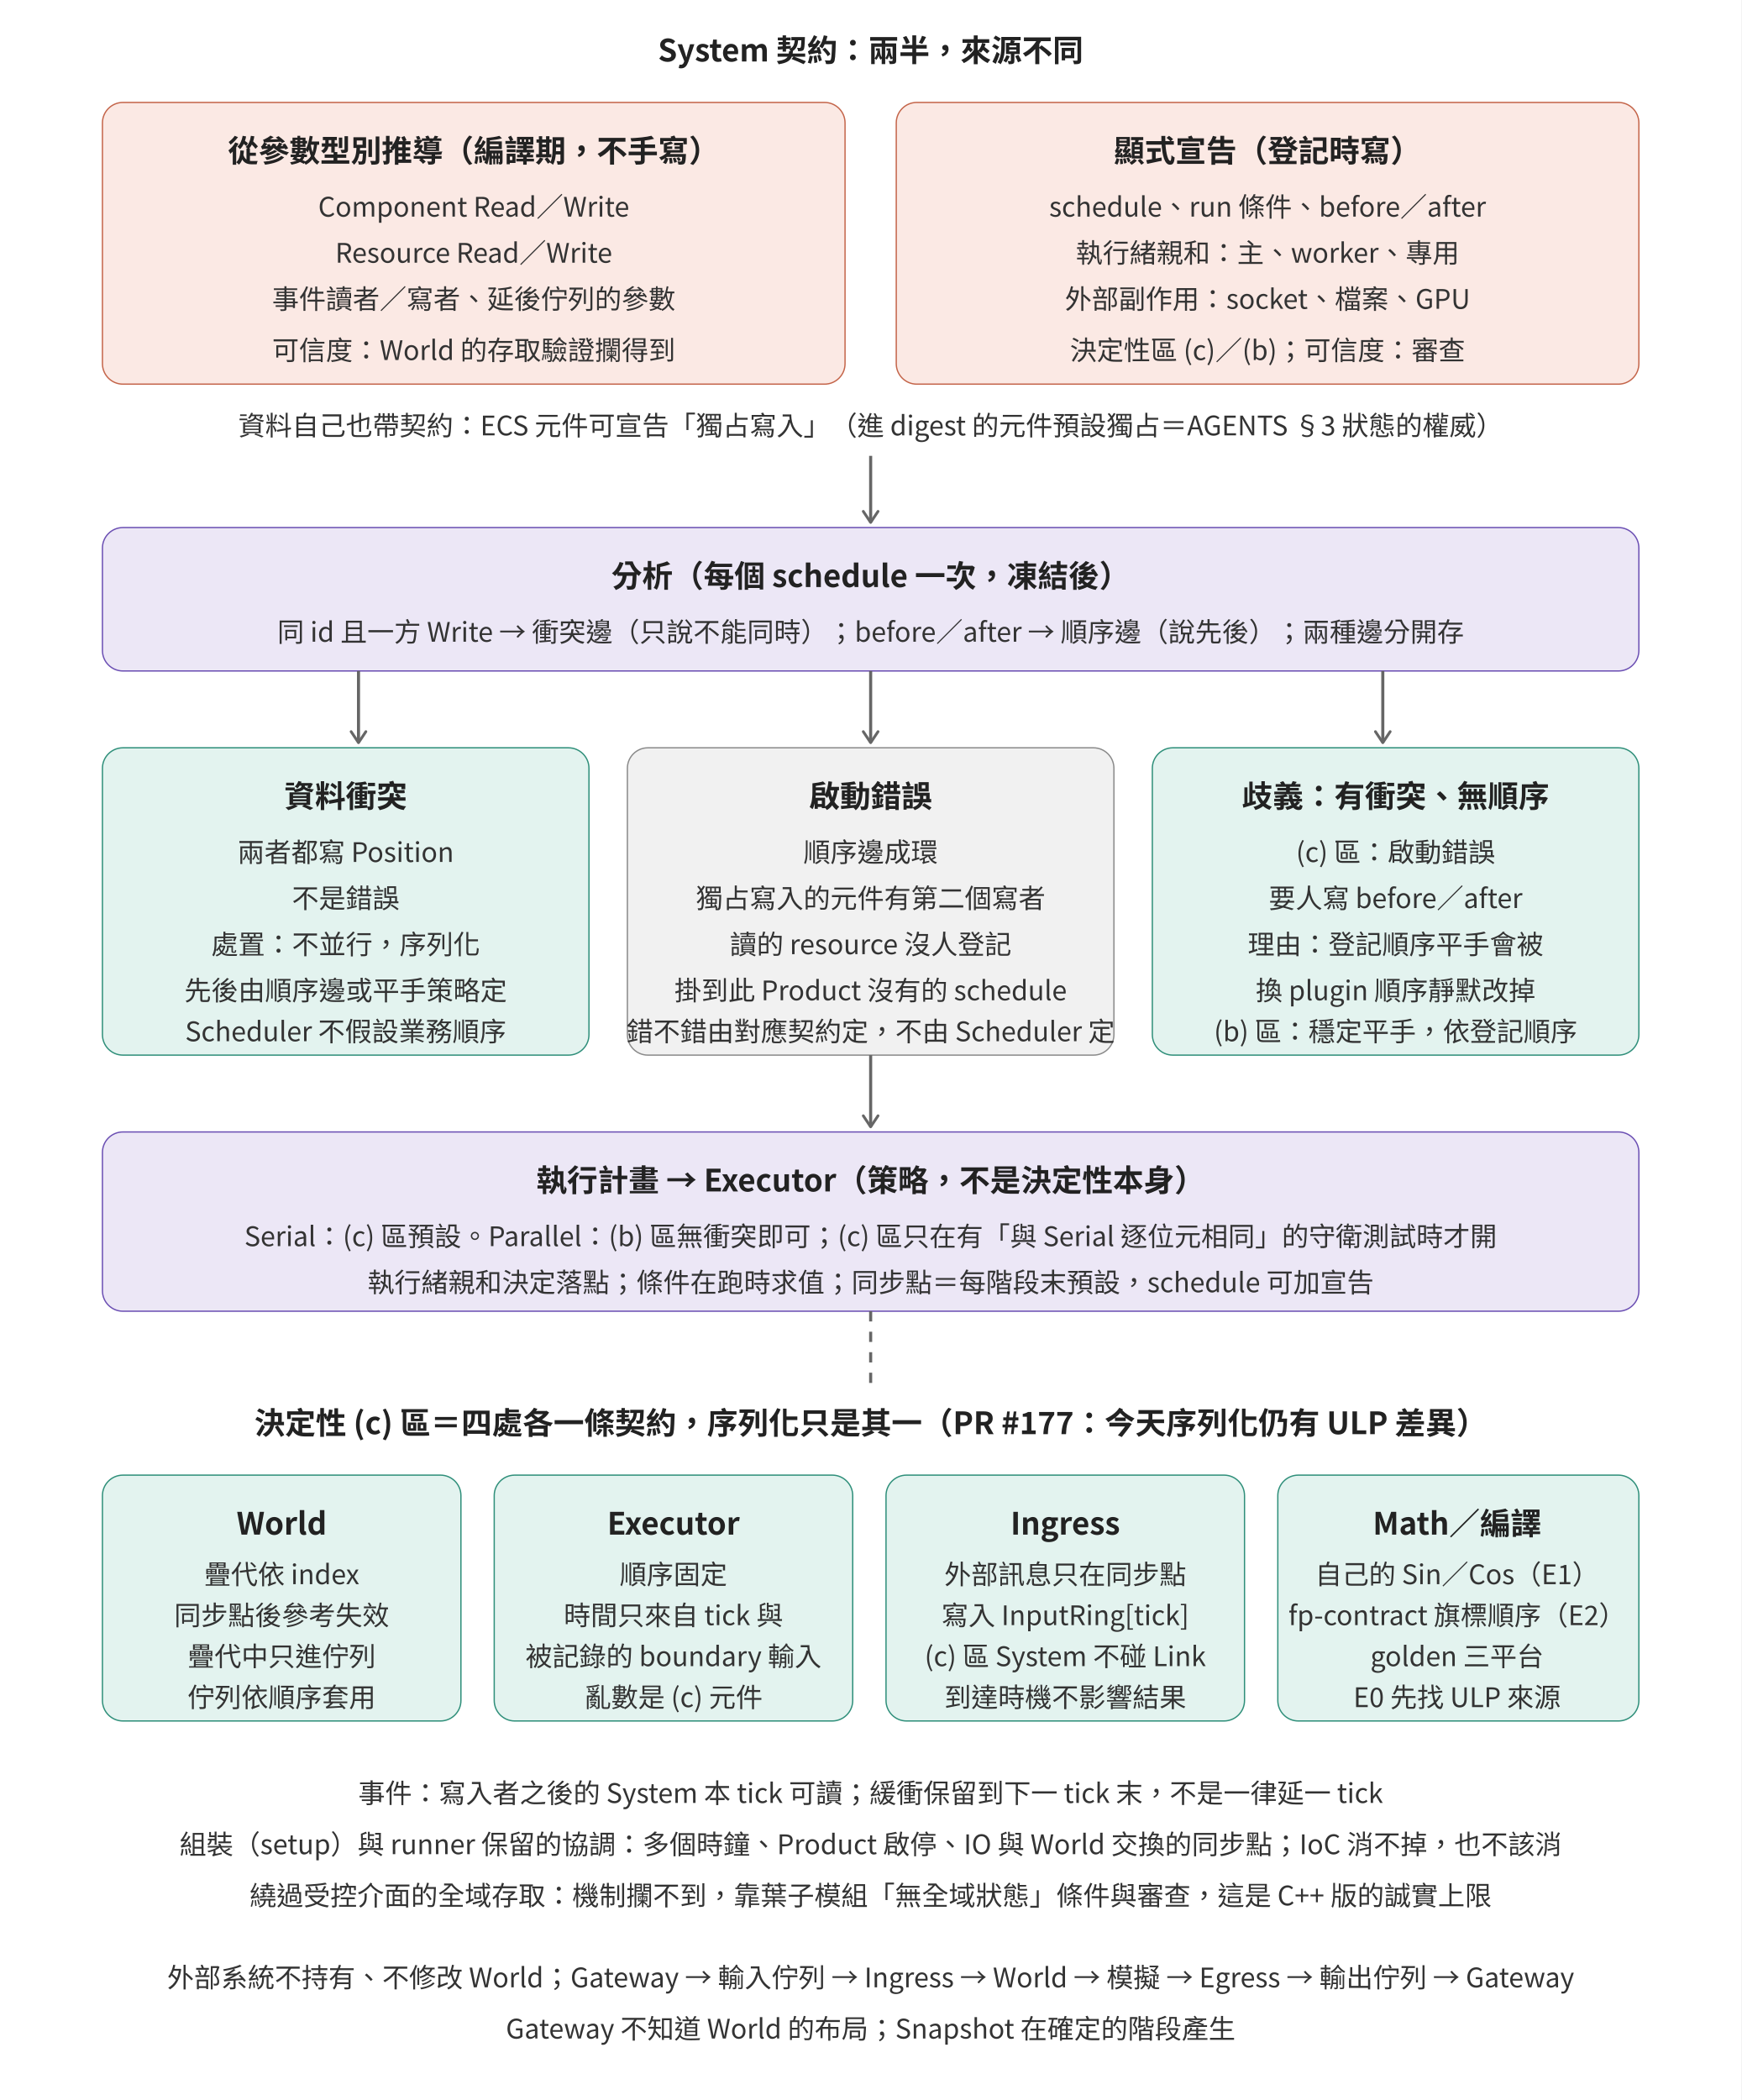
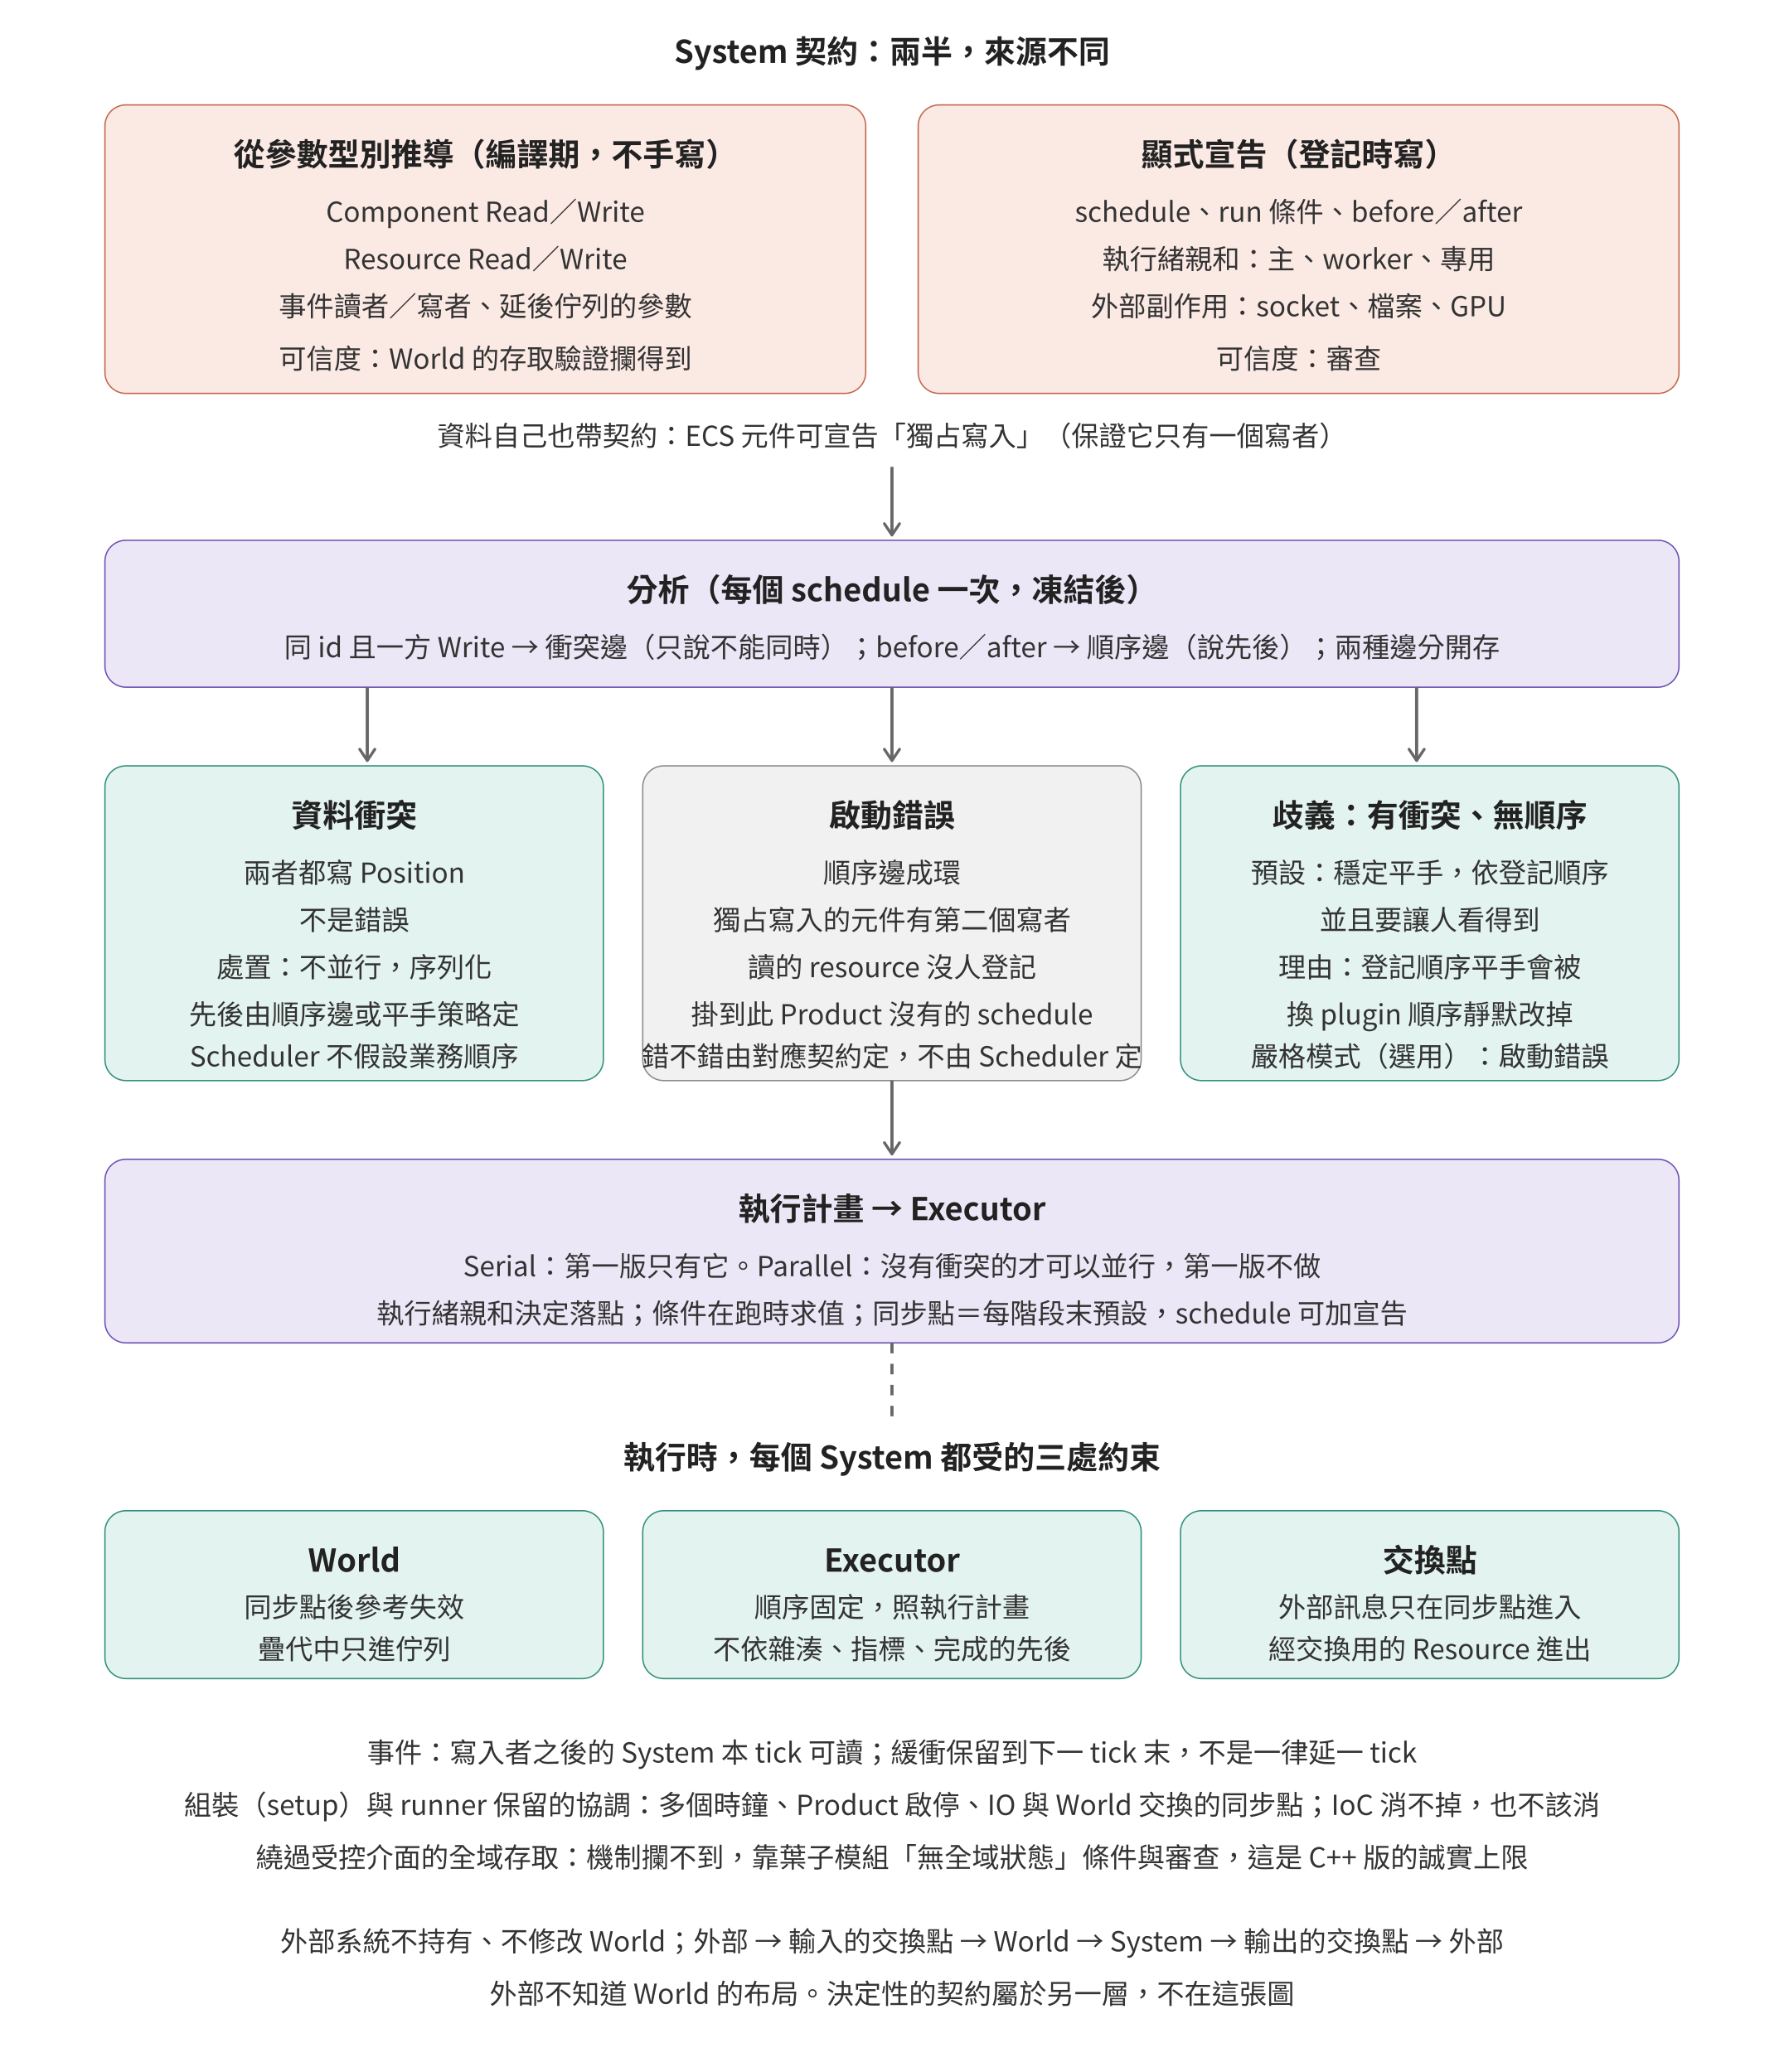
- <svg xmlns="http://www.w3.org/2000/svg" width="680" viewBox="0 0 680 820" role="img">
+ <svg xmlns="http://www.w3.org/2000/svg" width="680" viewBox="0 0 680 790" role="img">
  <style>
  svg { font-family: -apple-system, "Segoe UI", "Noto Sans CJK TC", "PingFang TC", sans-serif; }
  .c-coral  { fill: #fbe9e4; stroke: #c4654a; }
  .c-teal   { fill: #e3f3ef; stroke: #2f8f7a; }
  .c-purple { fill: #ece7f6; stroke: #6b4fb3; }
  .c-gray   { fill: #f1f1f1; stroke: #8a8a8a; }
  .th { fill: #222; stroke: none; font-size: 12px; font-weight: 600; }
  .ts { fill: #333; stroke: none; font-size: 10.5px; }
  .arr { stroke: #666; fill: none; stroke-width: 1.2; }
  rect[fill="none"] { fill: none; }
</style>
-   <rect width="680" height="820" fill="#ffffff" />
+   <rect width="680" height="790" fill="#ffffff" />
  <defs>
    <marker id="a7" viewBox="0 0 10 10" refX="8" refY="5" markerWidth="6" markerHeight="6" orient="auto-start-reverse">
      <path d="M2 1L8 5L2 9" fill="none" stroke="#666" stroke-width="1.5" stroke-linecap="round" stroke-linejoin="round" />
    </marker>
  </defs>
  <text class="th" x="340" y="24" text-anchor="middle">System 契約：兩半，來源不同</text>
  <g class="c-coral">
    <rect x="40" y="40" width="290" height="110" rx="8" stroke-width="0.5" />
    <text class="th" x="185" y="58" text-anchor="middle" dominant-baseline="central">從參數型別推導（編譯期，不手寫）</text>
    <text class="ts" x="185" y="80" text-anchor="middle" dominant-baseline="central">Component Read／Write</text>
    <text class="ts" x="185" y="98" text-anchor="middle" dominant-baseline="central">Resource Read／Write</text>
    <text class="ts" x="185" y="116" text-anchor="middle" dominant-baseline="central">事件讀者／寫者、延後佇列的參數</text>
    <text class="ts" x="185" y="136" text-anchor="middle" dominant-baseline="central">可信度：World 的存取驗證攔得到</text>
  </g>
  <g class="c-coral">
    <rect x="350" y="40" width="290" height="110" rx="8" stroke-width="0.5" />
    <text class="th" x="495" y="58" text-anchor="middle" dominant-baseline="central">顯式宣告（登記時寫）</text>
    <text class="ts" x="495" y="80" text-anchor="middle" dominant-baseline="central">schedule、run 條件、before／after</text>
    <text class="ts" x="495" y="98" text-anchor="middle" dominant-baseline="central">執行緒親和：主、worker、專用</text>
    <text class="ts" x="495" y="116" text-anchor="middle" dominant-baseline="central">外部副作用：socket、檔案、GPU</text>
-     <text class="ts" x="495" y="136" text-anchor="middle" dominant-baseline="central">決定性區 (c)／(b)；可信度：審查</text>
+     <text class="ts" x="495" y="136" text-anchor="middle" dominant-baseline="central">可信度：審查</text>
  </g>
-   <text class="ts" x="340" y="170" text-anchor="middle">資料自己也帶契約：ECS 元件可宣告「獨占寫入」（進 digest 的元件預設獨占＝AGENTS §3 狀態的權威）</text>
+   <text class="ts" x="340" y="170" text-anchor="middle">資料自己也帶契約：ECS 元件可宣告「獨占寫入」（保證它只有一個寫者）</text>
  <line x1="340" y1="178" x2="340" y2="204" class="arr" marker-end="url(#a7)" />
  <g class="c-purple">
    <rect x="40" y="206" width="600" height="56" rx="8" stroke-width="0.5" />
    <text class="th" x="340" y="224" text-anchor="middle" dominant-baseline="central">分析（每個 schedule 一次，凍結後）</text>
    <text class="ts" x="340" y="246" text-anchor="middle" dominant-baseline="central">同 id 且一方 Write → 衝突邊（只說不能同時）；before／after → 順序邊（說先後）；兩種邊分開存</text>
  </g>
  <line x1="140" y1="262" x2="140" y2="290" class="arr" marker-end="url(#a7)" />
  <line x1="340" y1="262" x2="340" y2="290" class="arr" marker-end="url(#a7)" />
  <line x1="540" y1="262" x2="540" y2="290" class="arr" marker-end="url(#a7)" />
  <g class="c-teal">
    <rect x="40" y="292" width="190" height="120" rx="8" stroke-width="0.5" />
    <text class="th" x="135" y="310" text-anchor="middle" dominant-baseline="central">資料衝突</text>
    <text class="ts" x="135" y="332" text-anchor="middle" dominant-baseline="central">兩者都寫 Position</text>
    <text class="ts" x="135" y="350" text-anchor="middle" dominant-baseline="central">不是錯誤</text>
    <text class="ts" x="135" y="368" text-anchor="middle" dominant-baseline="central">處置：不並行，序列化</text>
    <text class="ts" x="135" y="386" text-anchor="middle" dominant-baseline="central">先後由順序邊或平手策略定</text>
    <text class="ts" x="135" y="402" text-anchor="middle" dominant-baseline="central">Scheduler 不假設業務順序</text>
  </g>
  <g class="c-gray">
    <rect x="245" y="292" width="190" height="120" rx="8" stroke-width="0.5" />
    <text class="th" x="340" y="310" text-anchor="middle" dominant-baseline="central">啟動錯誤</text>
    <text class="ts" x="340" y="332" text-anchor="middle" dominant-baseline="central">順序邊成環</text>
    <text class="ts" x="340" y="350" text-anchor="middle" dominant-baseline="central">獨占寫入的元件有第二個寫者</text>
    <text class="ts" x="340" y="368" text-anchor="middle" dominant-baseline="central">讀的 resource 沒人登記</text>
    <text class="ts" x="340" y="386" text-anchor="middle" dominant-baseline="central">掛到此 Product 沒有的 schedule</text>
    <text class="ts" x="340" y="402" text-anchor="middle" dominant-baseline="central">錯不錯由對應契約定，不由 Scheduler 定</text>
  </g>
  <g class="c-teal">
    <rect x="450" y="292" width="190" height="120" rx="8" stroke-width="0.5" />
    <text class="th" x="545" y="310" text-anchor="middle" dominant-baseline="central">歧義：有衝突、無順序</text>
-     <text class="ts" x="545" y="332" text-anchor="middle" dominant-baseline="central">(c) 區：啟動錯誤</text>
-     <text class="ts" x="545" y="350" text-anchor="middle" dominant-baseline="central">要人寫 before／after</text>
+     <text class="ts" x="545" y="332" text-anchor="middle" dominant-baseline="central">預設：穩定平手，依登記順序</text>
+     <text class="ts" x="545" y="350" text-anchor="middle" dominant-baseline="central">並且要讓人看得到</text>
    <text class="ts" x="545" y="368" text-anchor="middle" dominant-baseline="central">理由：登記順序平手會被</text>
    <text class="ts" x="545" y="386" text-anchor="middle" dominant-baseline="central">換 plugin 順序靜默改掉</text>
-     <text class="ts" x="545" y="402" text-anchor="middle" dominant-baseline="central">(b) 區：穩定平手，依登記順序</text>
+     <text class="ts" x="545" y="402" text-anchor="middle" dominant-baseline="central">嚴格模式（選用）：啟動錯誤</text>
  </g>
  <line x1="340" y1="412" x2="340" y2="440" class="arr" marker-end="url(#a7)" />
  <g class="c-purple">
    <rect x="40" y="442" width="600" height="70" rx="8" stroke-width="0.5" />
-     <text class="th" x="340" y="460" text-anchor="middle" dominant-baseline="central">執行計畫 → Executor（策略，不是決定性本身）</text>
-     <text class="ts" x="340" y="482" text-anchor="middle" dominant-baseline="central">Serial：(c) 區預設。Parallel：(b) 區無衝突即可；(c) 區只在有「與 Serial 逐位元相同」的守衛測試時才開</text>
+     <text class="th" x="340" y="460" text-anchor="middle" dominant-baseline="central">執行計畫 → Executor</text>
+     <text class="ts" x="340" y="482" text-anchor="middle" dominant-baseline="central">Serial：第一版只有它。Parallel：沒有衝突的才可以並行，第一版不做</text>
    <text class="ts" x="340" y="500" text-anchor="middle" dominant-baseline="central">執行緒親和決定落點；條件在跑時求值；同步點＝每階段末預設，schedule 可加宣告</text>
  </g>
  <line x1="340" y1="512" x2="340" y2="540" class="arr" stroke-dasharray="4 4" />
-   <text class="th" x="340" y="560" text-anchor="middle">決定性 (c) 區＝四處各一條契約，序列化只是其一（PR #177：今天序列化仍有 ULP 差異）</text>
+   <text class="th" x="340" y="560" text-anchor="middle">執行時，每個 System 都受的三處約束</text>
  <g class="c-teal">
-     <rect x="40" y="576" width="140" height="96" rx="8" stroke-width="0.5" />
-     <text class="th" x="110" y="594" text-anchor="middle" dominant-baseline="central">World</text>
-     <text class="ts" x="110" y="614" text-anchor="middle" dominant-baseline="central">疊代依 index</text>
-     <text class="ts" x="110" y="630" text-anchor="middle" dominant-baseline="central">同步點後參考失效</text>
-     <text class="ts" x="110" y="646" text-anchor="middle" dominant-baseline="central">疊代中只進佇列</text>
-     <text class="ts" x="110" y="662" text-anchor="middle" dominant-baseline="central">佇列依順序套用</text>
+     <rect x="40" y="576" width="190" height="64" rx="8" stroke-width="0.5" />
+     <text class="th" x="135" y="594" text-anchor="middle" dominant-baseline="central">World</text>
+     <text class="ts" x="135" y="612" text-anchor="middle" dominant-baseline="central">同步點後參考失效</text>
+     <text class="ts" x="135" y="628" text-anchor="middle" dominant-baseline="central">疊代中只進佇列</text>
  </g>
  <g class="c-teal">
-     <rect x="193" y="576" width="140" height="96" rx="8" stroke-width="0.5" />
-     <text class="th" x="263" y="594" text-anchor="middle" dominant-baseline="central">Executor</text>
-     <text class="ts" x="263" y="614" text-anchor="middle" dominant-baseline="central">順序固定</text>
-     <text class="ts" x="263" y="630" text-anchor="middle" dominant-baseline="central">時間只來自 tick 與</text>
-     <text class="ts" x="263" y="646" text-anchor="middle" dominant-baseline="central">被記錄的 boundary 輸入</text>
-     <text class="ts" x="263" y="662" text-anchor="middle" dominant-baseline="central">亂數是 (c) 元件</text>
+     <rect x="245" y="576" width="190" height="64" rx="8" stroke-width="0.5" />
+     <text class="th" x="340" y="594" text-anchor="middle" dominant-baseline="central">Executor</text>
+     <text class="ts" x="340" y="612" text-anchor="middle" dominant-baseline="central">順序固定，照執行計畫</text>
+     <text class="ts" x="340" y="628" text-anchor="middle" dominant-baseline="central">不依雜湊、指標、完成的先後</text>
  </g>
  <g class="c-teal">
-     <rect x="346" y="576" width="140" height="96" rx="8" stroke-width="0.5" />
-     <text class="th" x="416" y="594" text-anchor="middle" dominant-baseline="central">Ingress</text>
-     <text class="ts" x="416" y="614" text-anchor="middle" dominant-baseline="central">外部訊息只在同步點</text>
-     <text class="ts" x="416" y="630" text-anchor="middle" dominant-baseline="central">寫入 InputRing[tick]</text>
-     <text class="ts" x="416" y="646" text-anchor="middle" dominant-baseline="central">(c) 區 System 不碰 Link</text>
-     <text class="ts" x="416" y="662" text-anchor="middle" dominant-baseline="central">到達時機不影響結果</text>
+     <rect x="450" y="576" width="190" height="64" rx="8" stroke-width="0.5" />
+     <text class="th" x="545" y="594" text-anchor="middle" dominant-baseline="central">交換點</text>
+     <text class="ts" x="545" y="612" text-anchor="middle" dominant-baseline="central">外部訊息只在同步點進入</text>
+     <text class="ts" x="545" y="628" text-anchor="middle" dominant-baseline="central">經交換用的 Resource 進出</text>
  </g>
-   <g class="c-teal">
-     <rect x="499" y="576" width="141" height="96" rx="8" stroke-width="0.5" />
-     <text class="th" x="569" y="594" text-anchor="middle" dominant-baseline="central">Math／編譯</text>
-     <text class="ts" x="569" y="614" text-anchor="middle" dominant-baseline="central">自己的 Sin／Cos（E1）</text>
-     <text class="ts" x="569" y="630" text-anchor="middle" dominant-baseline="central">fp-contract 旗標順序（E2）</text>
-     <text class="ts" x="569" y="646" text-anchor="middle" dominant-baseline="central">golden 三平台</text>
-     <text class="ts" x="569" y="662" text-anchor="middle" dominant-baseline="central">E0 先找 ULP 來源</text>
-   </g>
-   <text class="ts" x="340" y="704" text-anchor="middle">事件：寫入者之後的 System 本 tick 可讀；緩衝保留到下一 tick 末，不是一律延一 tick</text>
-   <text class="ts" x="340" y="724" text-anchor="middle">組裝（setup）與 runner 保留的協調：多個時鐘、Product 啟停、IO 與 World 交換的同步點；IoC 消不掉，也不該消</text>
-   <text class="ts" x="340" y="744" text-anchor="middle">繞過受控介面的全域存取：機制攔不到，靠葉子模組「無全域狀態」條件與審查，這是 C++ 版的誠實上限</text>
-   <text class="ts" x="340" y="776" text-anchor="middle">外部系統不持有、不修改 World；Gateway → 輸入佇列 → Ingress → World → 模擬 → Egress → 輸出佇列 → Gateway</text>
-   <text class="ts" x="340" y="796" text-anchor="middle">Gateway 不知道 World 的布局；Snapshot 在確定的階段產生</text>
+   <text class="ts" x="340" y="672" text-anchor="middle">事件：寫入者之後的 System 本 tick 可讀；緩衝保留到下一 tick 末，不是一律延一 tick</text>
+   <text class="ts" x="340" y="692" text-anchor="middle">組裝（setup）與 runner 保留的協調：多個時鐘、Product 啟停、IO 與 World 交換的同步點；IoC 消不掉，也不該消</text>
+   <text class="ts" x="340" y="712" text-anchor="middle">繞過受控介面的全域存取：機制攔不到，靠葉子模組「無全域狀態」條件與審查，這是 C++ 版的誠實上限</text>
+   <text class="ts" x="340" y="744" text-anchor="middle">外部系統不持有、不修改 World；外部 → 輸入的交換點 → World → System → 輸出的交換點 → 外部</text>
+   <text class="ts" x="340" y="764" text-anchor="middle">外部不知道 World 的布局。決定性的契約屬於另一層，不在這張圖</text>
</svg>
